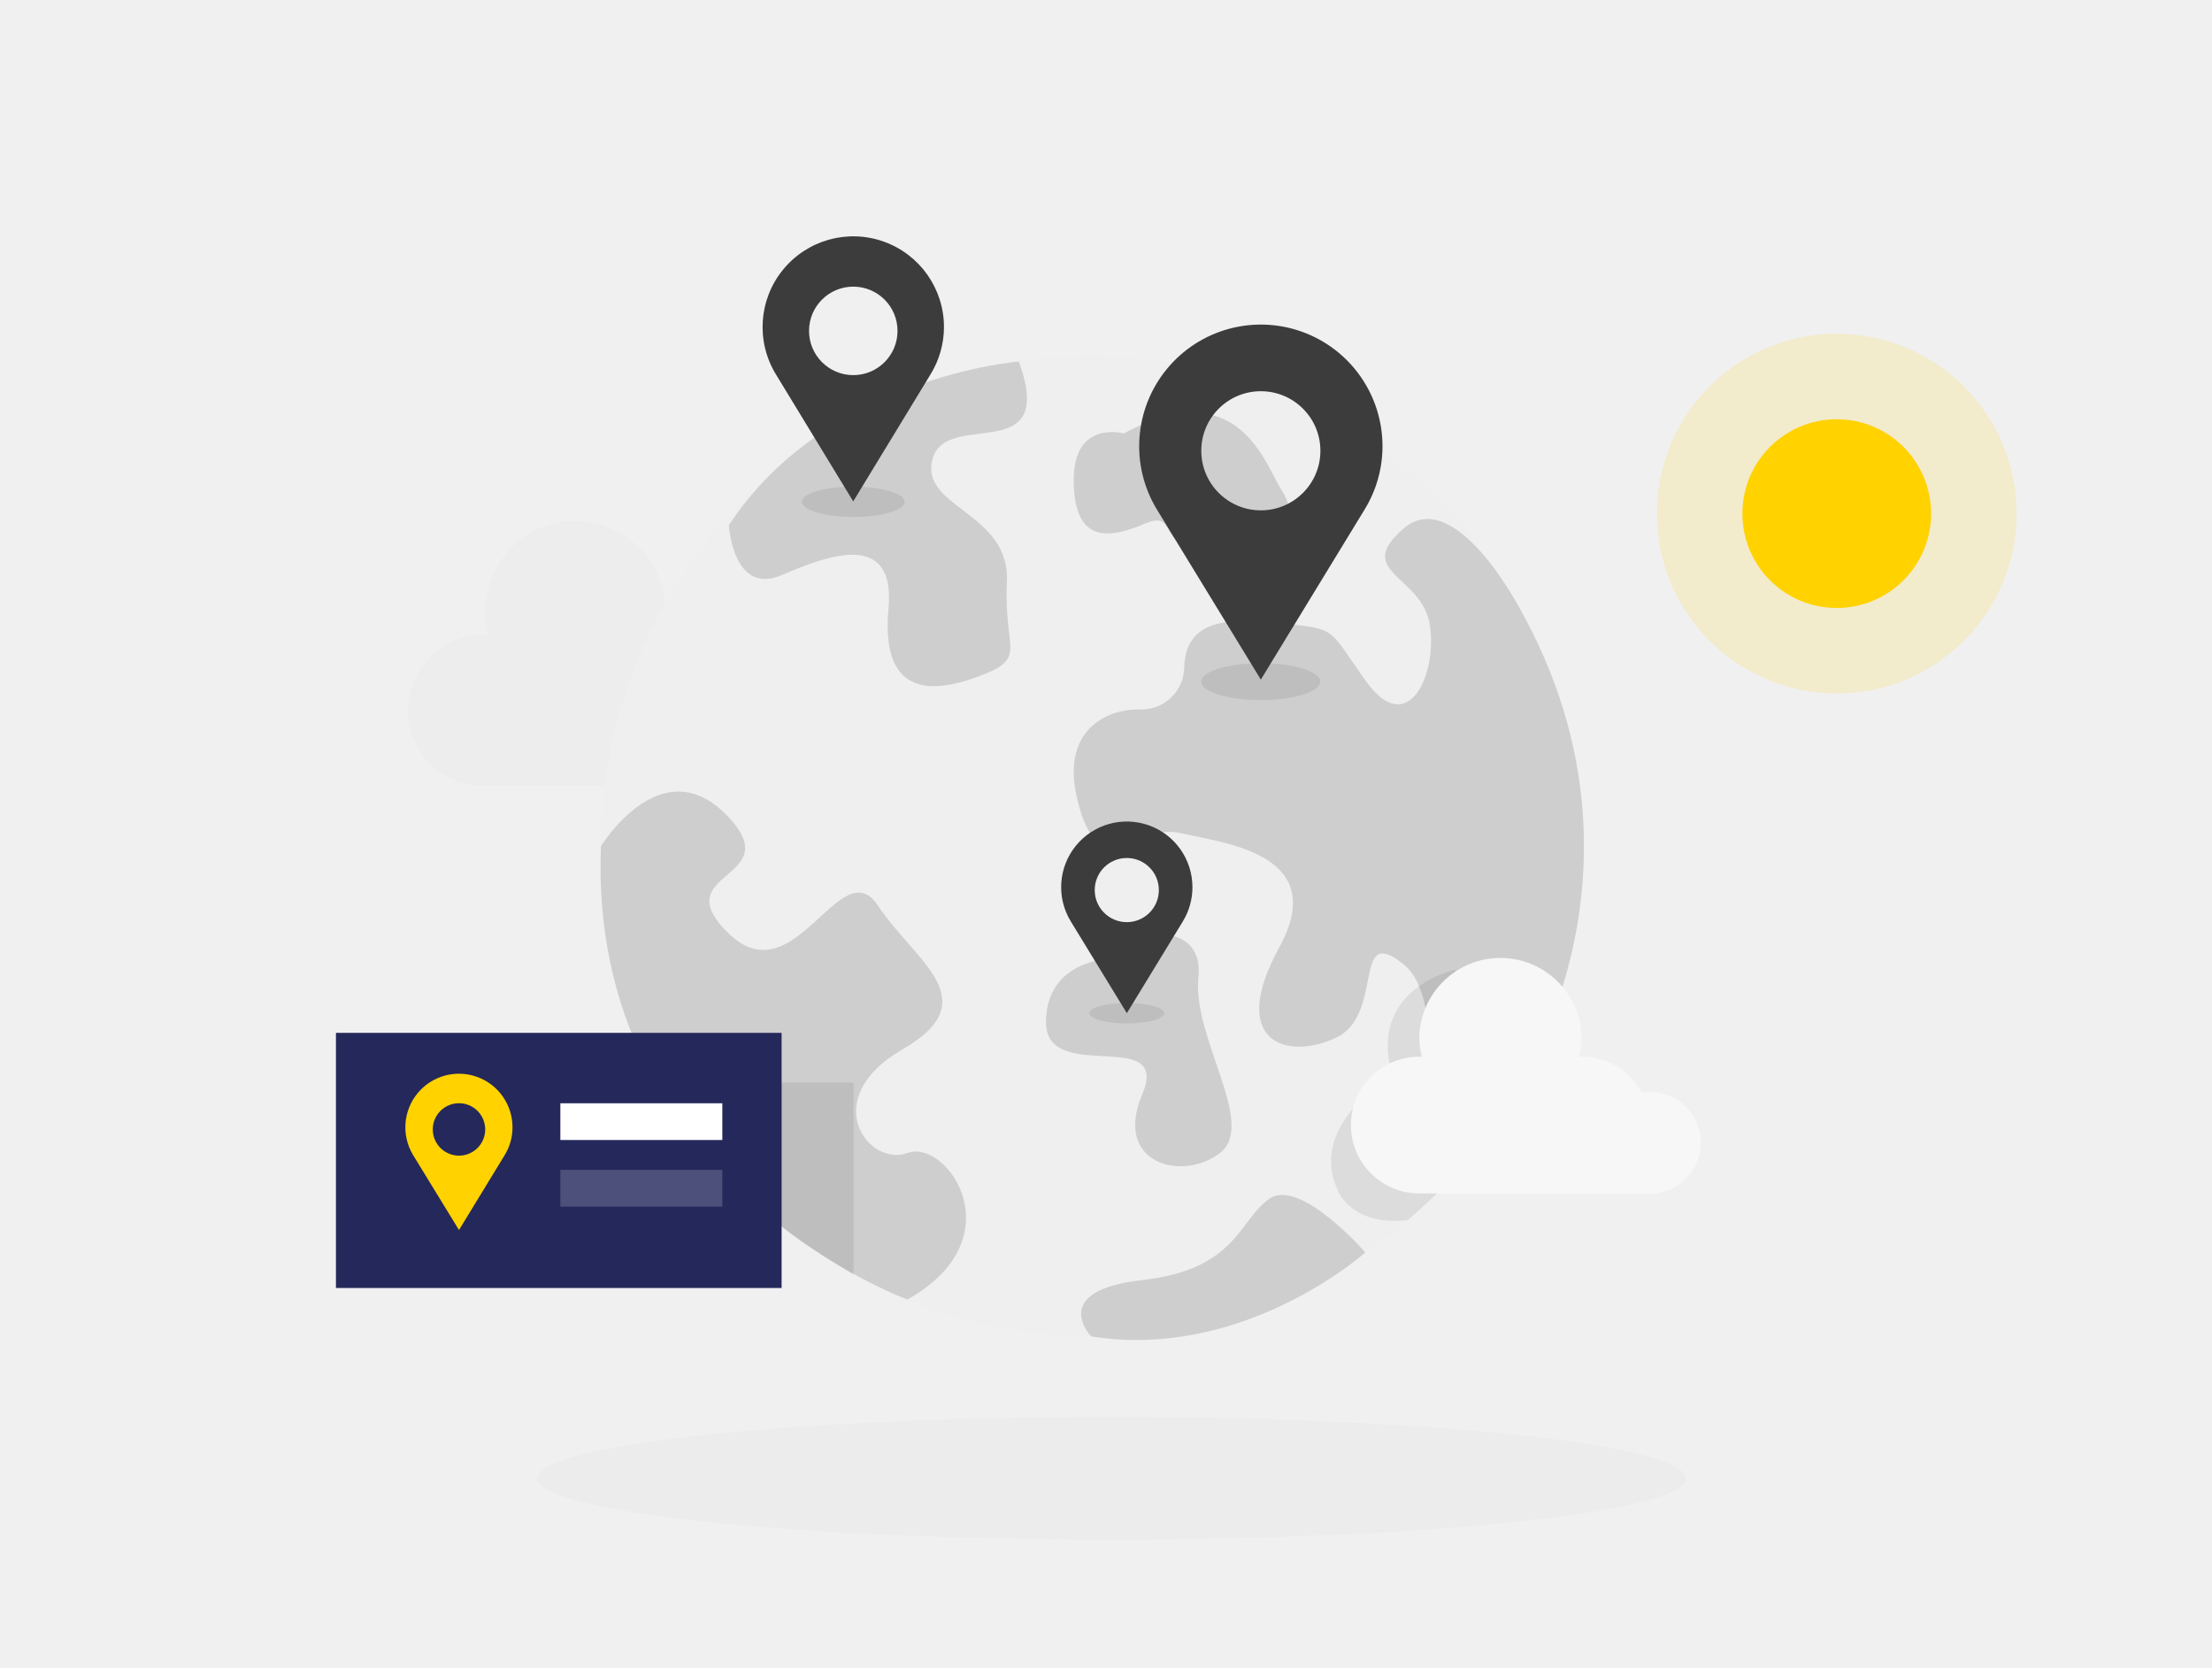
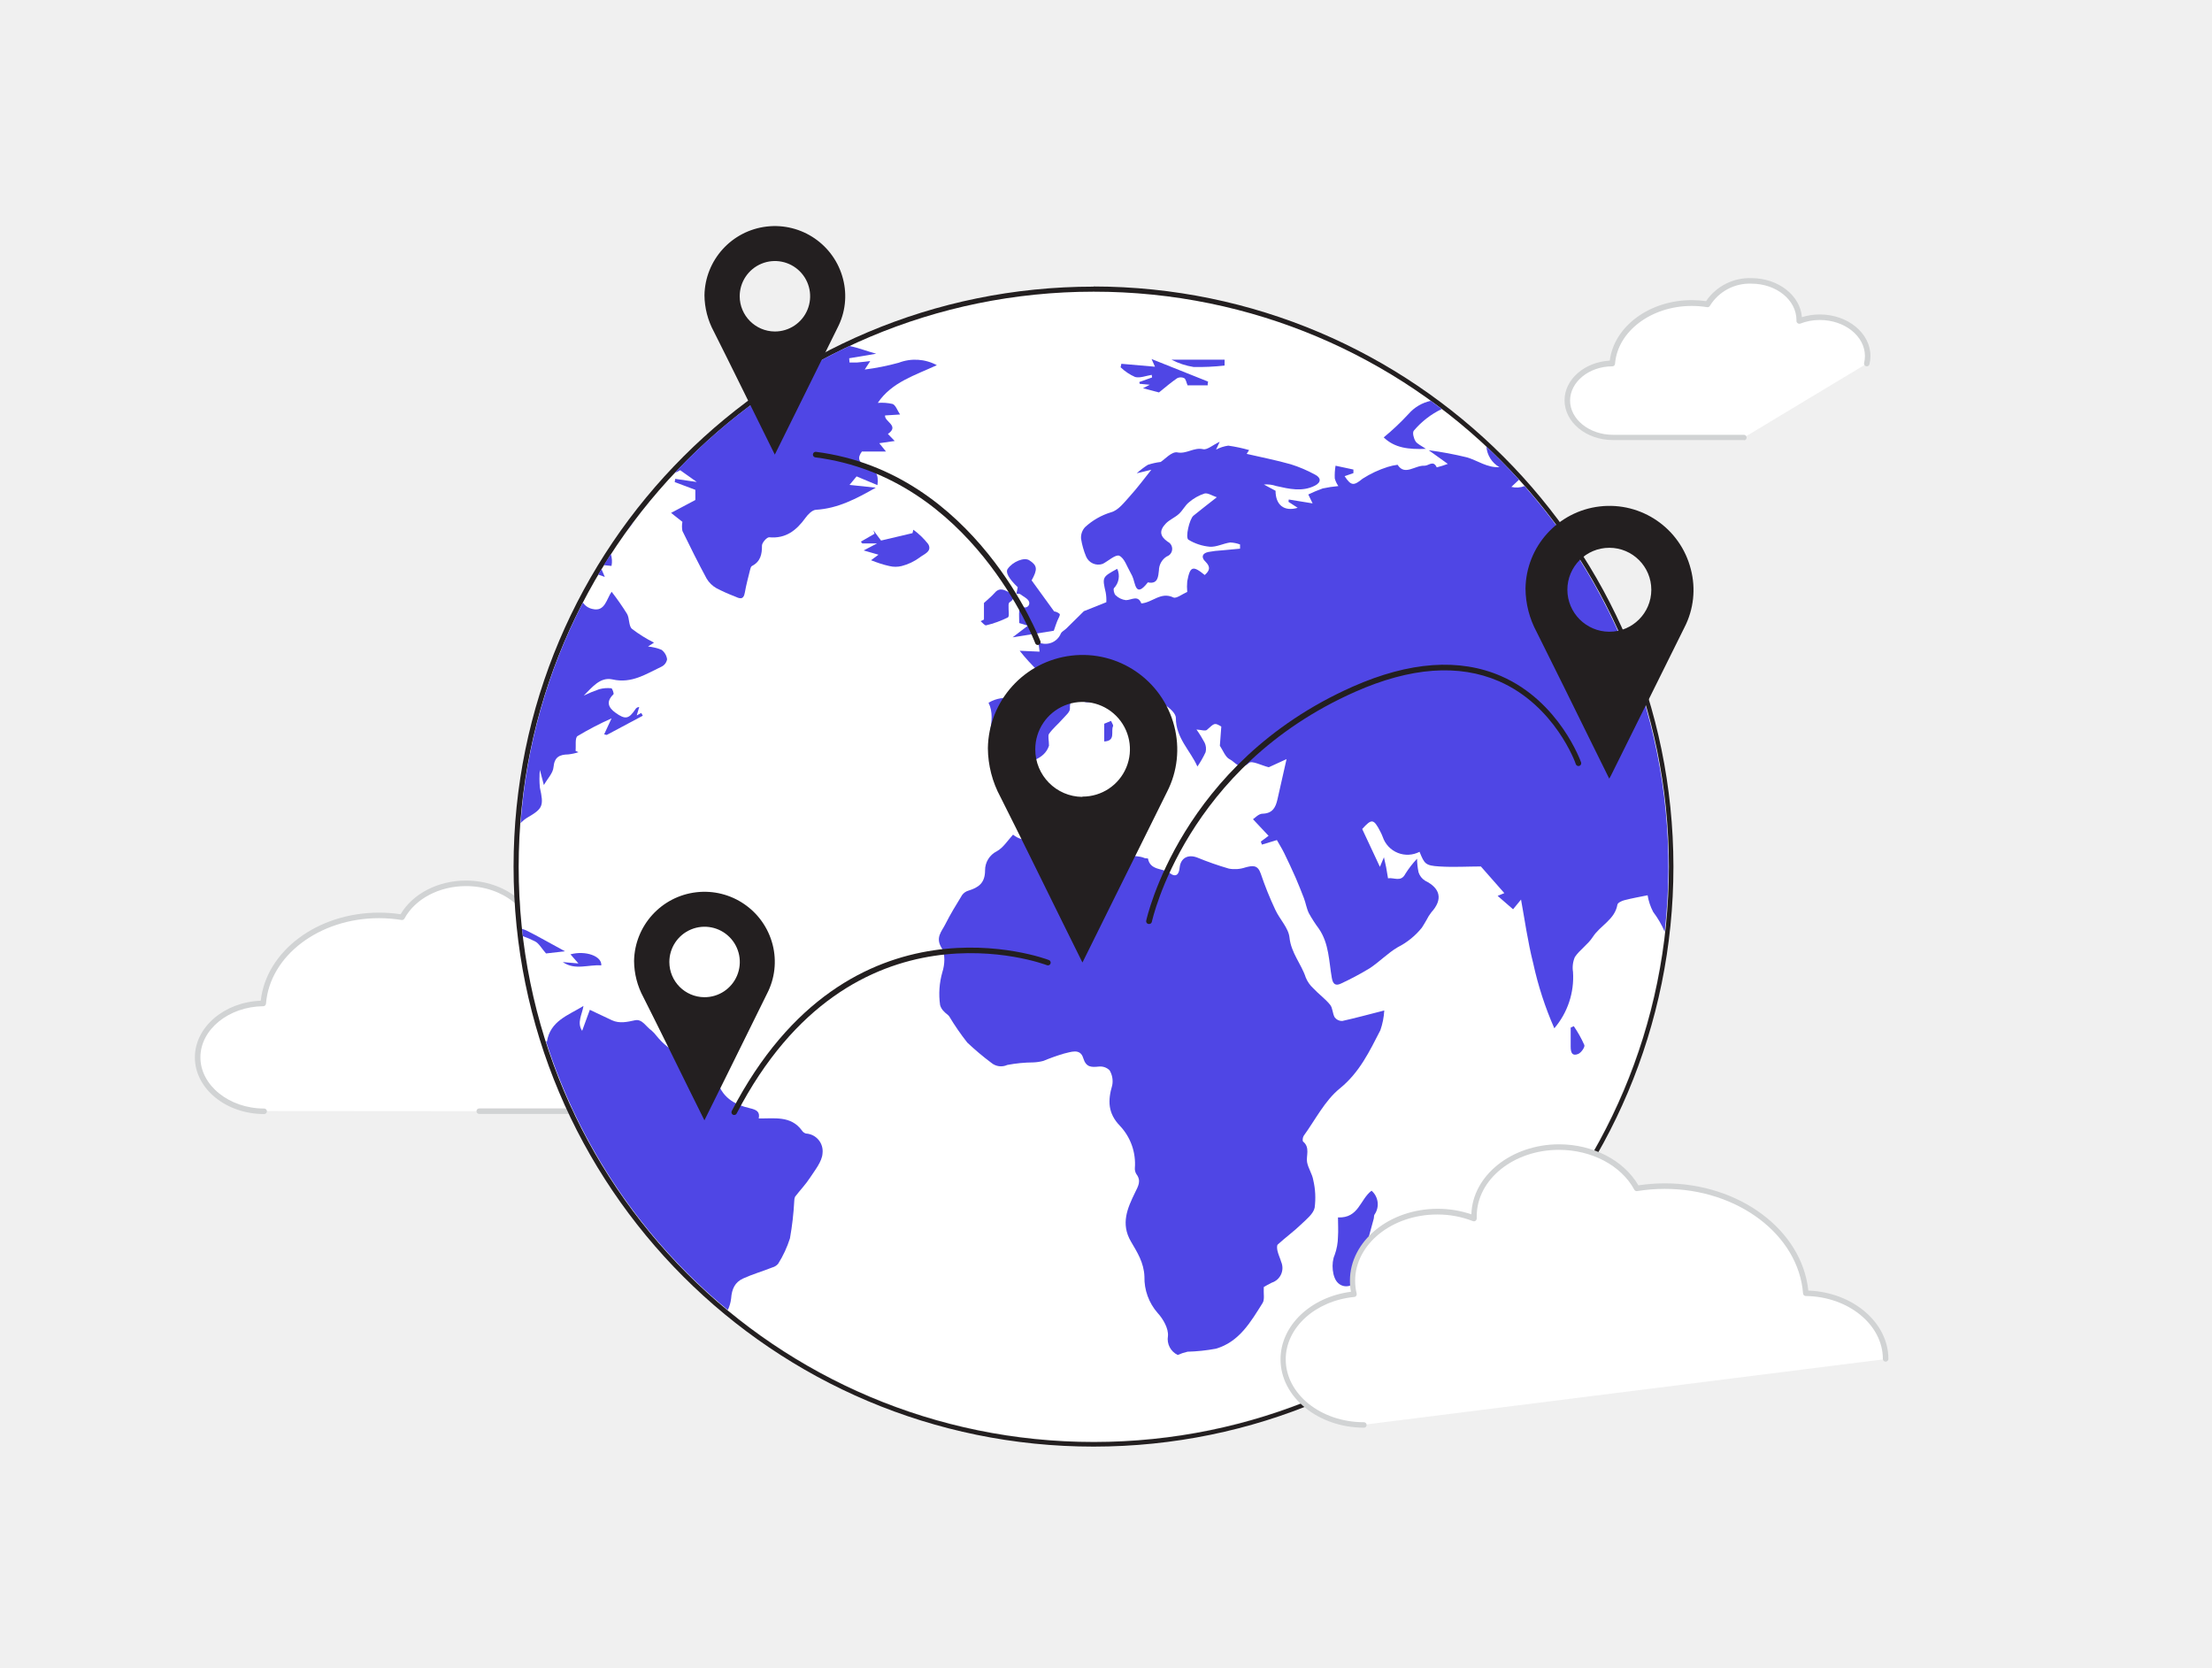
- <svg xmlns="http://www.w3.org/2000/svg" id="Layer_1" data-name="Layer 1" viewBox="0 0 400 300" width="406" height="306" class="illustration styles_illustrationTablet__1DWOa">
-   <defs>
-     <clipPath id="clip-path">
-       <circle cx="-152.26" cy="-45.49" r="97.58" fill="none" />
-     </clipPath>
-   </defs>
-   <ellipse cx="201" cy="266.56" rx="103.82" ry="11.07" fill="#e6e6e6" opacity="0.45" />
-   <circle cx="332.14" cy="92.13" r="17.06" fill="#ffd200" />
-   <circle cx="332.14" cy="92.13" r="32.52" fill="#ffd200" opacity="0.15" />
-   <path d="M144,131.22a10.13,10.13,0,0,0-10.13-10.13,9.69,9.69,0,0,0-1.63.14,13.64,13.64,0,0,0-12-7.19l-.5,0a15.89,15.89,0,0,0,.5-3.92,16.21,16.21,0,1,0-32.41,0,15.89,15.89,0,0,0,.5,3.92l-.5,0a13.66,13.66,0,1,0,0,27.31h47.39v-.1A10.12,10.12,0,0,0,144,131.22Z" fill="#e6e6e6" opacity="0.37" />
-   <circle cx="197.3" cy="152.27" r="88.63" fill="#efefef" />
-   <path d="M131.8,94.25s.78,12.79,9.55,9,20.6-8,19.32,6.07,5.75,16,15.66,12.47,5.11-4.48,5.75-17.26-16-13.42-13.42-22.37,22.53,1.72,15.58-17.52C184.24,64.59,149.27,67.48,131.8,94.25Z" fill="#cecece" />
-   <path d="M205.58,127.56a13,13,0,0,0-5.39,1.18c-3.5,1.67-7.72,5.7-5.32,15.32,3.83,15.39,10.22,3.95,18.53,5.83s27.17,3.81,17.9,20.74,1.28,20.46,10.23,16.3,2.87-20.77,12.14-13.42-1.38,30.52,21.2,21.65c0,0,26-39.35,0-85.79,0,0-11.78-22.54-21.05-14.55s3.49,8.44,4.77,17.61-4.13,20.37-11.52,10.07-4.9-9.39-16.73-10.67c-9.44-1-16,.11-16.19,8.13a7.75,7.75,0,0,1-7.63,7.59Z" fill="#cecece" />
-   <path d="M203.24,77.63s-9.2-2.55-9.08,8.63,6.2,10.54,12.91,7.67,1,6.39,13.75,3.84,13.74-5.56,10.86-10S224,66.45,203.24,77.63Z" fill="#cecece" />
-   <path d="M108.67,152.27s10.81-17.68,22.62-5.73-11.43,10,.51,21.54S152,152.85,158.75,163s19.88,17.08,4.45,26-6.2,21.37.91,18.74,19.73,15.36,0,26.49C164.11,234.28,106.2,213.15,108.67,152.27Z" fill="#cecece" />
-   <path d="M201.33,172.55s-12.14,0-12.18,11.51,22.68.62,17.4,13.09,7.13,15.83,14,10.64-5-20.83-3.84-31.87S202.68,167.44,201.33,172.55Z" fill="#cecece" />
-   <path d="M197.3,240.9s-7.84-8.27,9.25-10.18,17.46-10.87,23-14.71,17.35,9.71,17.35,9.71S225,245.33,197.3,240.9Z" fill="#cecece" />
-   <path d="M141.34,195h13v34.74s-10-5.94-13-8.78S141.34,195,141.34,195Z" opacity="0.08" />
-   <ellipse cx="227.97" cy="122.51" rx="10.77" ry="3.33" opacity="0.08" />
-   <path d="M250,79.85a22,22,0,1,0-40.84,11.46h0L228,122.14l18.72-30.68h0A21.88,21.88,0,0,0,250,79.85ZM228,91.54a10.77,10.77,0,1,1,10.77-10.77A10.77,10.77,0,0,1,228,91.54Z" fill="#3c3c3d" />
-   <ellipse cx="154.3" cy="89.99" rx="9.29" ry="2.74" opacity="0.08" />
-   <path d="M170.7,58.39a16.4,16.4,0,1,0-30.41,8.53h0l14,23L168.24,67h0A16.32,16.32,0,0,0,170.7,58.39Zm-16.4,8.7a8,8,0,1,1,8-8A8,8,0,0,1,154.3,67.09Z" fill="#3c3c3d" />
-   <ellipse cx="203.76" cy="182.46" rx="6.76" ry="1.85" opacity="0.08" />
-   <path d="M263.23,174.58s-16,3.34-11.48,19c0,0-15.14,8.94-10,20.54,0,0,2.15,6.92,12.81,5.77,0,0,4.51-4,5.28-4.84S263.23,174.58,263.23,174.58Z" opacity="0.08" />
-   <path d="M215.63,159.68a11.87,11.87,0,1,0-22,6.18h0l10.14,16.6,10.08-16.52h0A11.82,11.82,0,0,0,215.63,159.68ZM203.76,166a5.8,5.8,0,1,1,5.8-5.8A5.8,5.8,0,0,1,203.76,166Z" fill="#3c3c3d" />
-   <path d="M307.57,205.88a9.16,9.16,0,0,0-9.17-9.17,8.93,8.93,0,0,0-1.47.13A12.35,12.35,0,0,0,286,190.33l-.45,0a14.9,14.9,0,0,0,.45-3.56,14.68,14.68,0,0,0-29.35,0,14.9,14.9,0,0,0,.45,3.56l-.45,0a12.36,12.36,0,1,0,0,24.72H299.6V215A9.18,9.18,0,0,0,307.57,205.88Z" fill="#f7f7f7" />
-   <rect x="60.75" y="186.02" width="80.59" height="46.13" fill="#24285b" />
-   <path d="M92.68,203.08a9.69,9.69,0,1,0-18,5h0L83,221.67l8.23-13.49h0A9.64,9.64,0,0,0,92.68,203.08ZM83,208.22a4.74,4.74,0,1,1,4.74-4.74A4.74,4.74,0,0,1,83,208.22Z" fill="#ffd200" />
-   <rect x="101.33" y="198.75" width="29.29" height="6.64" fill="#fff" />
-   <rect x="101.33" y="210.8" width="29.29" height="6.64" fill="#fff" opacity="0.19" />
+ <svg xmlns="http://www.w3.org/2000/svg" viewBox="0 0 400 300" width="406" height="306" class="illustration styles_illustrationTablet__1DWOa">
+   <g id="_131_world_connection_flatline" data-name="#131_world_connection_flatline">
+     <path d="M86.66,200.18h26.58c6.64,0,12-4.37,12-9.75,0-5-4.61-9.09-10.55-9.68a8.65,8.65,0,0,0,.24-2c0-5.66-5.65-10.24-12.62-10.24a15.05,15.05,0,0,0-5.45,1c0-.11,0-.23,0-.34,0-5.66-5.65-10.24-12.62-10.24-5.17,0-9.61,2.52-11.56,6.13a25.89,25.89,0,0,0-4.17-.33c-11.13,0-20.23,7-20.93,15.92-6.56.07-11.86,4.4-11.86,9.75s5.39,9.75,12,9.75" fill="#fff" />
+     <path d="M113.24,200.68H86.66a.5.5,0,0,1,0-1h26.58c6.35,0,11.52-4.15,11.52-9.25,0-4.66-4.34-8.61-10.1-9.18a.47.47,0,0,1-.36-.21.52.52,0,0,1-.08-.4,8.11,8.11,0,0,0,.23-1.87c0-5.37-5.44-9.74-12.12-9.74a14.46,14.46,0,0,0-5.27,1,.49.49,0,0,1-.47-.06.52.52,0,0,1-.21-.43v-.16a.92.92,0,0,0,0-.16c0-5.37-5.43-9.74-12.12-9.74-4.83,0-9.19,2.3-11.12,5.87a.5.5,0,0,1-.52.26,25.36,25.36,0,0,0-4.09-.33c-10.78,0-19.75,6.79-20.43,15.46a.49.49,0,0,1-.49.46c-6.27.07-11.37,4.22-11.37,9.25s5.17,9.25,11.53,9.25a.5.5,0,0,1,0,1c-6.91,0-12.53-4.6-12.53-10.25,0-5.46,5.3-10,11.91-10.24,1-9,10.27-15.93,21.38-15.93a25.54,25.54,0,0,1,3.91.29c2.18-3.71,6.77-6.09,11.82-6.09,7.09,0,12.88,4.62,13.12,10.36a15.66,15.66,0,0,1,4.93-.79c7.23,0,13.12,4.82,13.12,10.74a9.11,9.11,0,0,1-.14,1.55c6,.82,10.45,5.08,10.45,10.11C125.76,196.08,120.14,200.68,113.24,200.68Z" fill="#d1d3d4" />
+     <circle cx="197.74" cy="155.93" r="103.95" fill="#fff" />
+     <path d="M197.74,52a104,104,0,1,1-103.95,104,104,104,0,0,1,104-104m0-.91A104.87,104.87,0,1,0,302.61,155.93,105,105,0,0,0,197.74,51.06Z" fill="#231f20" />
+     <path d="M275.69,87.15a4,4,0,0,1-2.39.15L274.69,86c-1.88-2.07-3.86-4.06-5.9-6a4.68,4.68,0,0,0,2.35,3.73c-2.2.13-3.91-1.18-5.83-1.76a64.1,64.1,0,0,0-6.95-1.3l3.45,2.47a17.94,17.94,0,0,1-2,.63c-.64-1.39-1.48-.26-2.23-.3-1.7-.1-3.56,1.89-4.85-.17a10.13,10.13,0,0,0-1.79.39,19,19,0,0,0-4.53,2.12c-1.56,1.26-2.05,1.4-3.26-.45l1.59-.55,0-.65-3.23-.69a10.94,10.94,0,0,0-.14,2.31,4.49,4.49,0,0,0,.65,1.37,22.45,22.45,0,0,0-2.83.43,25.14,25.14,0,0,0-2.61,1.09l.78,1.61-4.31-.7L233,90l1.66,1.08c-2.48.74-4-.55-4-3.08l-2.11-1.13a5.42,5.42,0,0,1,2.23.27c2.33.52,4.69,1.1,7-.07,1.18-.6,1.12-1.45,0-2a24,24,0,0,0-4.34-1.85c-2.63-.75-5.32-1.27-8-1.89.13-.2.28-.45.44-.69a27.82,27.82,0,0,0-3.77-.8,6.6,6.6,0,0,0-2.21.72c.22-.46.35-.76.66-1.42-1.26.59-2.27,1.51-3,1.34-1.67-.38-3,.92-4.67.58-1-.19-2.28,1.27-3,1.73a12,12,0,0,0-2.33.52,14.29,14.29,0,0,0-2,1.53l2.64-.64c-1.19,1.48-2.47,3.22-3.91,4.81-1,1.1-2.06,2.52-3.35,2.87a12.12,12.12,0,0,0-4.73,2.7,2.77,2.77,0,0,0-.72,2.09,14,14,0,0,0,.91,3.22,2.4,2.4,0,0,0,3,1.33c1-.51,2.34-1.76,3-1.47.93.43,1.38,1.93,2,3,.13.22.24.45.35.67.59,1.23.52,4.12,2.82,1.14,1.86.4,1.87-1.12,2-2.16A3,3,0,0,1,211,99.87a1.44,1.44,0,0,0,.17-2.65c-1.43-1-1.59-2-.36-3.29.66-.7,1.65-1.08,2.37-1.74s1.11-1.54,1.83-2.11a8.13,8.13,0,0,1,2.8-1.58c.59-.16,1.37.39,2.23.67-1.7,1.34-3,2.33-4.23,3.34-.7.56-1.53,4-.89,4.35a9,9,0,0,0,3.87,1.26c1.2.07,2.43-.6,3.66-.77a5.59,5.59,0,0,1,1.79.36l0,.76c-1.08.1-2.15.19-3.22.3a19.21,19.21,0,0,0-2.53.3c-1.15.25-1.3,1-.5,1.75,1,1,.72,1.65-.14,2.41-2.17-1.77-2.65-1.59-3.16,1.15a10.18,10.18,0,0,0,0,1.91c-.88.38-2,1.26-2.51,1-2.27-1.09-3.78.93-5.79,1.08-.61-1.58-1.75-.61-2.79-.59a3.24,3.24,0,0,1-1.86-.89c-.28-.24-.47-1.1-.29-1.29a3.14,3.14,0,0,0,.58-3.49c-2.74,1.5-2.72,1.5-2.08,4.3a7.86,7.86,0,0,1,.11,1.74l-4.06,1.62c-1.3,1.29-2.23,2.22-3.17,3.13-.33.33-.83.54-1,.92a3,3,0,0,1-4.05,1.57c.07.56.14,1.1.21,1.7l-3.6-.16a35.32,35.32,0,0,0,3.37,3.7c1.44,1.65.26,3.41,0,5.09-3,.24-6.06-1.16-9,.61,1.66,3.38-1.12,6.89.88,10.2l2-.24c.5.66.94,1.24,1.18,1.57,3-.71,6-1.14,6.87-3.76,0-1-.23-1.76,0-2.14.7-1,1.64-1.75,2.42-2.65.53-.61,1.4-1.31,1.37-1.93-.1-1.95,1.07-1.84,2.14-1.41a2.28,2.28,0,0,0,2.8-.5,17.85,17.85,0,0,1,2.14-1.46c.51.65,1,1.35,1.58,2a20.64,20.64,0,0,0,3,3.24c2,1.43,4.3,2.48,3.46,5.67L210,133l-.65-2.28,2.25,1c-.07-.37,0-.63-.14-.69-1.33-.88-2.13-2.46-3.86-2.84a2.73,2.73,0,0,1-1.24-1.09c-.51-.67-.84-1.48-1.37-2.13-1.33-1.61-1.09-2.47.73-3a5.28,5.28,0,0,0,.62,1.16c.2.22.82.2.87.39.48,1.81,2,2.35,3.42,3.19.86.53,2,1.55,2,2.35,0,3.66,2.62,5.9,3.9,8.8a17.88,17.88,0,0,0,1.48-2.59,2.55,2.55,0,0,0-.18-1.73,20.27,20.27,0,0,0-1.47-2.37c.83.05,1.59.32,1.88.07,1.42-1.28,1.38-1.32,2.61-.61-.1,1.34-.19,2.47-.26,3.47.55.82,1,2.07,1.76,2.44,1,.45,1.81,2.17,3.51.67.53-.47,2.32.48,3.53.77a.33.33,0,0,0,.18-.05l3.08-1.41c-.64,2.82-1.14,5.06-1.65,7.3-.33,1.44-.88,2.52-2.69,2.57-.7,0-1.38.77-1.73,1l2.82,3L228,151.43c.06.19.12.37.19.55l2.71-.82c.37.66.89,1.48,1.32,2.35.73,1.47,1.42,3,2.08,4.47.53,1.21,1,2.44,1.49,3.68.34.9.48,1.88.9,2.73a25,25,0,0,0,1.8,2.79c1.86,2.7,1.81,5.89,2.35,8.93.19,1.07.65,1.47,1.64,1a52.78,52.78,0,0,0,5.2-2.77c1.77-1.16,3.26-2.74,5.08-3.81a13.24,13.24,0,0,0,4.36-3.53c.31-.44.55-.93.84-1.39a8.06,8.06,0,0,1,.88-1.4c2.09-2.3,1.66-4.33-1.13-5.7a2.8,2.8,0,0,1-1.19-1.52,12.1,12.1,0,0,1-.27-2.46,17.87,17.87,0,0,0-2.11,2.72c-.8,1.59-2.08.62-3.14.83-.11-.66-.21-1.33-.34-2-.08-.43-.18-.86-.4-1.81l-.73,1.73-3.2-6.84c1.71-1.91,2.07-1.87,3.27.45a8.81,8.81,0,0,1,.45,1,4.72,4.72,0,0,0,6.65,2.67c.89,2.21,1.07,2.49,3.6,2.65s5.18,0,7.49,0l4.24,4.82-1.21.5,2.79,2.42,1.44-1.75c.65,3.51,1.2,7.58,2.21,11.55a61.8,61.8,0,0,0,3.81,11.72A14.21,14.21,0,0,0,284.45,175a4.87,4.87,0,0,1,.34-2.7c.9-1.33,2.37-2.27,3.23-3.61,1.33-2.08,4-3.14,4.46-5.86.06-.35.81-.69,1.3-.81,1.35-.35,2.74-.59,4.16-.88a10,10,0,0,0,1,3,17.16,17.16,0,0,1,2.09,3.59,104,104,0,0,0-25.34-80.58Z" fill="#4f46e5" />
+     <path d="M131.61,236.13a6.46,6.46,0,0,0,.6-2.09c.13-1.76.71-2.94,2.17-3.61,1.71-.78,3.53-1.3,5.29-2a2.06,2.06,0,0,0,1.05-.67,19.86,19.86,0,0,0,2.13-4.59,54.84,54.84,0,0,0,.78-6.8,1.67,1.67,0,0,1,.15-.73c.9-1.17,1.94-2.25,2.74-3.49s2.14-2.86,2.22-4.35a3.2,3.2,0,0,0-3-3.58,1.28,1.28,0,0,1-.73-.55c-2-2.74-5-2.13-7.81-2.18.25-1.18-.35-1.56-1.58-1.84-2.86-.66-5.15-2-6-5.23-.87-3.41-2.55-4.36-6.11-4.56a6.57,6.57,0,0,1-2.9-1.4,13.08,13.08,0,0,1-1.86-1.86,6.62,6.62,0,0,0-.92-1c-1-.68-1.69-2.14-3-1.86s-2.78.65-4.17,0-2.51-1.18-4-1.89l-1.39,3.8c-1-1.49,0-2.95.24-4.5-2.77,1.71-6,2.68-6.61,6.46l-.18-.11A104,104,0,0,0,131.61,236.13Z" fill="#4f46e5" />
+     <path d="M110.75,122.11c3.49.8,6.09-1,8.88-2.31a1.82,1.82,0,0,0,1-1.33,2.53,2.53,0,0,0-1-1.71,8.54,8.54,0,0,0-2.45-.6c.42-.27.9-.59,1.09-.7a24.29,24.29,0,0,1-4-2.5c-.61-.55-.41-1.89-.88-2.7a46.23,46.23,0,0,0-2.79-4c-.94,1.31-1.19,3.68-3.47,3.11a2.72,2.72,0,0,1-1.72-1.16,103.27,103.27,0,0,0-11.27,39.89,6.05,6.05,0,0,1,1.21-1c2.84-1.63,3-2.14,2.28-5.42a16,16,0,0,1,0-3.21c.3,1.11.51,1.92.72,2.74.68-1.19,1.65-2.17,1.74-3.22.17-1.87,1.1-2.29,2.68-2.32a9.17,9.17,0,0,0,1.84-.4l-.53-.24c.1-.93-.14-2.35.36-2.68a57.45,57.45,0,0,1,6.15-3.2l-1.34,2.89.47.11,6.52-3.48c-.1-.17-.19-.34-.29-.5l-.81.46.45-1.53a.83.83,0,0,0-.7.42c-1.18,1.75-1.81,1.89-3.57.63-1.31-.94-1.79-2-.39-3.35.13-.12-.21-1.07-.38-1.09a6,6,0,0,0-2.19.17,26,26,0,0,0-2.79,1.15C107,123.63,108.51,121.6,110.75,122.11Z" fill="#4f46e5" />
+     <path d="M200.64,192.78a3.84,3.84,0,0,1,.49,2.7c-.81,2.76-.83,5.07,1.42,7.38a10,10,0,0,1,2.67,7.61,1.82,1.82,0,0,0,.27,1.08c.92,1.23.36,2.12-.25,3.37-1.34,2.76-2.63,5.59-.73,8.83,1.12,1.91,2.35,3.81,2.44,6.34a9.63,9.63,0,0,0,2.39,6.58c1,1.08,2,2.84,1.86,4.18a3.19,3.19,0,0,0,1.77,3.41,9.42,9.42,0,0,1,1.78-.59,33,33,0,0,0,5.11-.54c4.23-1.22,6.31-4.85,8.46-8.27.4-.63.14-1.67.21-2.88.25-.14.83-.5,1.44-.79a2.79,2.79,0,0,0,1.71-3.76c-.19-.66-.51-1.29-.67-2-.09-.37-.14-1,.06-1.15,1.41-1.29,3-2.44,4.34-3.75.9-.86,2.09-1.81,2.32-2.89a13.91,13.91,0,0,0-.25-5c-.18-1.11-.92-2.13-1.12-3.25s.59-2.63-.71-3.71c-.16-.13-.08-.8.11-1.06,2.11-2.91,3.81-6.35,6.51-8.54,3.58-2.9,5.37-6.71,7.34-10.53a13,13,0,0,0,.71-3.58c-2.73.69-5.15,1.36-7.6,1.9a1.63,1.63,0,0,1-1.36-.65c-.41-.69-.35-1.7-.84-2.29-.89-1.09-2.08-1.94-3.07-3a5.44,5.44,0,0,1-1.32-1.9c-.81-2.48-2.66-4.45-2.95-7.26-.18-1.73-1.77-3.28-2.56-5a61.4,61.4,0,0,1-2.63-6.53c-.55-1.63-1.47-1.49-2.77-1.14a6,6,0,0,1-3,.22,56,56,0,0,1-5.72-2c-1.68-.64-3,.09-3.18,1.79-.11,1.23-.64,1.9-1.82,1s-3.49-.4-3.91-2.6c0-.08-.45,0-.65-.11-1.78-.77-4.2.21-5.2-1.68.49-1.43.89-2.63,1.33-3.94a15.29,15.29,0,0,0-2.47-.34c-2.16.08-4.32.15-6.45.44a18.13,18.13,0,0,0-4.46,1.18c-2.27.93-4.46,1.76-6.5.12-1,1.1-1.8,2.38-2.93,3a3.84,3.84,0,0,0-2.13,3.47c0,2.29-1.2,3.09-3,3.65a2.16,2.16,0,0,0-1.15.8c-1.07,1.74-2.14,3.49-3.06,5.32-.64,1.28-1.82,2.37-.64,4.25.69,1.08.57,3,.13,4.37A14.21,14.21,0,0,0,170,181a2.55,2.55,0,0,0,.73,1.18c.27.32.69.53.92.86a45,45,0,0,0,3.26,4.73,49.15,49.15,0,0,0,4.32,3.64,2.73,2.73,0,0,0,2.92.41,26.11,26.11,0,0,1,4.71-.46,8.42,8.42,0,0,0,1.81-.27,38.22,38.22,0,0,1,3.67-1.31c1.25-.27,3-1.06,3.55.82.53,1.7,1.49,1.64,2.85,1.51A2.39,2.39,0,0,1,200.64,192.78Z" fill="#4f46e5" />
+     <path d="M122,84.76a4.81,4.81,0,0,0,1-.48l3,2.13-3.9-.56-.09.58,3.73,1.4v1.84L121.35,92l2.05,1.62a4.4,4.4,0,0,0,0,1.64c1.41,2.9,2.85,5.79,4.38,8.62a4.87,4.87,0,0,0,1.78,1.74,30.82,30.82,0,0,0,3.26,1.46c.84.37,1.62.79,1.87-.67s.62-2.75.95-4.12c.06-.25.15-.6.34-.69,1.54-.8,1.82-2.1,1.81-3.7,0-.52.9-1.53,1.31-1.49,3,.28,4.93-1.26,6.56-3.52.45-.63,1.21-1.4,1.87-1.45,4-.24,7.31-2,10.84-4l-4.75-.5,1.28-1.54,3.77,1.58c.28-2-.42-2.88-1.87-3.45-1.62-.63-1.78-1.5-.94-2.63h4.35L159,79.4l2.79-.4-1.23-1.28c2.17-1.48-.68-2.22-.51-3.34l2.71-.17c-.5-.75-.77-1.65-1.33-1.9a8.63,8.63,0,0,0-2.7-.2c2.51-3.75,6.77-5,10.68-6.82a8.27,8.27,0,0,0-6.89-.44,44.54,44.54,0,0,1-6.15,1.23l1-1.53c-.8.09-1.6.19-2.41.26-.44,0-.89,0-1.34,0l-.06-.77,4.89-.82c-1.66-.45-3.25-1.08-4.85-1.4A104.38,104.38,0,0,0,122,84.76Z" fill="#4f46e5" />
+     <path d="M108.76,102.15c-.2.33-.39.67-.59,1,.4.13.8.27,1.2.43Z" fill="#4f46e5" />
+     <path d="M114.44,93.85l-.06,0c-.31.41-.61.82-.91,1.24C113.8,94.66,114.12,94.25,114.44,93.85Z" fill="#4f46e5" />
+     <path d="M110.58,101.59a4.25,4.25,0,0,0-.12-2.14c-.43.67-.85,1.33-1.27,2Z" fill="#4f46e5" />
+     <path d="M241.35,226.18c-.66,1.42-.47,4.15.67,5.12a2.1,2.1,0,0,0,3.39-.87c1.08-3.58,2-7.19,3-10.79.08-.27,0-.62.19-.83a3.25,3.25,0,0,0-.58-4.25c-2.09,1.56-2.31,5-6.07,4.83,0,1.22.08,2.35,0,3.47A10.13,10.13,0,0,1,241.35,226.18Z" fill="#4f46e5" />
+     <path d="M191.17,111.59c.17-.46.61-1.12.45-1.32a1.83,1.83,0,0,0-1-.46c-1.46-2-2.72-3.75-4.07-5.61,1.1-2,1.05-2.68-.42-3.63-.91-.6-3,.23-3.91,1.56-.43.61.2,1.77,1.82,3.31l-.23,1.17c.32,0,.55,0,.68.09.58.44,1.44.82,1.61,1.4s-.36,1.29-1.32.89a1.36,1.36,0,0,0-.47.69c-.07.69,0,1.38,0,2.24l1.56.47-2.76,2.11,7.45-1.19C190.88,112.39,191,112,191.17,111.59Z" fill="#4f46e5" />
+     <path d="M254.72,74.1a46,46,0,0,1-4.5,4.25c2,1.93,4.52,2.19,7.62,2.07-.85-.6-1.56-.87-1.88-1.39s-.58-1.53-.31-1.88a15.12,15.12,0,0,1,5.07-3.93c-.66-.5-1.32-1-2-1.48A7.38,7.38,0,0,0,254.72,74.1Z" fill="#4f46e5" />
+     <path d="M160.82,101.61a4.67,4.67,0,0,0,2.23,0,9.47,9.47,0,0,0,3.22-1.52c.72-.6,2.37-1.09,1.58-2.45a13.32,13.32,0,0,0-2.69-2.6l-.15.62L159.32,97l-1.38-1.85.21.62-2.48,1.43.26.32h2.67l-2.42,1.27,2.68.77-1.35,1C158.63,101,159.71,101.37,160.82,101.61Z" fill="#4f46e5" />
+     <path d="M209.58,70.22c1.22-1,2.22-1.84,3.3-2.58a1.42,1.42,0,0,1,1.27,0c.31.21.38.78.6,1.3h3.64c0-.23,0-.46.07-.68l-10.22-4.08c.43,1,.59,1.31.62,1.39l-6.08-.53-.14.63a9,9,0,0,0,2.63,1.76c.89.23,2-.23,3-.39l.06.47-2.31.83.08.32,1.82.17-1.23.63Z" fill="#4f46e5" />
+     <path d="M182.55,108.17c.87-.52,1-1.27.14-1.69s-1.85-1.19-2.84,0c-.54.61-1.18,1.12-1.92,1.81v3l-.6.29c.33.27.73.81,1,.75a18.26,18.26,0,0,0,3.93-1.43c.31-.18.08-1.33.12-2C182.36,108.57,182.41,108.26,182.55,108.17Z" fill="#4f46e5" />
+     <path d="M95.2,167.51a3.8,3.8,0,0,0-.8-.28l.15,1.31a16.36,16.36,0,0,1,2.19.93c.74.37,1.2,1.3,2,2.19l3.43-.39C99.64,169.91,97.46,168.64,95.2,167.51Z" fill="#4f46e5" />
+     <path d="M108.73,173.82c.15-1.68-2.85-2.74-5.57-2l1.44,1.65-2.83-.25C104,174.77,106.41,173.63,108.73,173.82Z" fill="#4f46e5" />
+     <path d="M221.45,64.3h-9.6a13,13,0,0,0,4,1.32,43.67,43.67,0,0,0,5.59-.26C221.45,65,221.45,64.65,221.45,64.3Z" fill="#4f46e5" />
+     <path d="M285.37,189.84c.54-.21,1.27-1.24,1.13-1.62a21.28,21.28,0,0,0-1.91-3.41l-.56.26c0,1.15,0,2.3,0,3.44S284.33,190.25,285.37,189.84Z" fill="#4f46e5" />
+     <path d="M200.92,129.61l-1.24.51v3.21c2.13-.11,1.16-1.83,1.59-2.75C201.37,130.37,201.06,130,200.92,129.61Z" fill="#4f46e5" />
+     <path d="M207.82,134.84h-3.39l-.1.4,3.1,1.88C207.57,136.27,207.71,135.51,207.82,134.84Z" fill="#4f46e5" />
+     <path d="M195.74,173.3l-3.54-7.15c-3.76-7.6-7.47-15.22-11.29-22.79a18.81,18.81,0,0,1-2.27-8.81,17.12,17.12,0,0,1,33.7-4,16.73,16.73,0,0,1-1.29,11.87q-4.73,9.54-9.46,19.07-2.78,5.59-5.54,11.19Zm0-30a8.56,8.56,0,1,0-8.53-8.56A8.58,8.58,0,0,0,195.72,143.35Z" fill="#231f20" />
+     <path d="M291,140.05c-1.07-2.18-2.11-4.26-3.14-6.35-3.33-6.74-6.63-13.49-10-20.2a16.76,16.76,0,0,1-2-7.82,15.18,15.18,0,0,1,29.89-3.51,14.77,14.77,0,0,1-1.14,10.52q-4.2,8.46-8.39,16.91l-4.92,9.92C291.2,139.67,291.12,139.82,291,140.05Zm0-26.56a7.59,7.59,0,1,0-7.57-7.59A7.61,7.61,0,0,0,291,113.49Z" fill="#231f20" />
+     <path d="M140.11,81.46c-.9-1.82-1.77-3.57-2.63-5.32-2.8-5.65-5.56-11.31-8.4-16.94a14.06,14.06,0,0,1-1.69-6.55,12.73,12.73,0,0,1,25.06-2.94,12.38,12.38,0,0,1-1,8.82l-7,14.17L140.34,81Zm0-22.26a6.37,6.37,0,1,0-6.35-6.36A6.39,6.39,0,0,0,140.1,59.2Z" fill="#231f20" />
+     <path d="M127.38,201.83c-.91-1.82-1.77-3.57-2.64-5.32-2.79-5.65-5.55-11.31-8.39-16.93a14,14,0,0,1-1.69-6.56,12.73,12.73,0,0,1,25.06-2.94,12.49,12.49,0,0,1-1,8.82l-7,14.18q-2.06,4.15-4.12,8.31C127.54,201.52,127.47,201.65,127.38,201.83Zm0-22.26a6.37,6.37,0,1,0-6.34-6.36A6.37,6.37,0,0,0,127.36,179.57Z" fill="#231f20" />
+     <path d="M207.76,166.33h-.1a.5.5,0,0,1-.39-.59c.06-.28,6.22-28.53,37.34-42.32,10.28-4.55,19.32-5.19,26.86-1.9,10.55,4.6,14.4,15.48,14.44,15.59a.51.51,0,0,1-.31.64.51.51,0,0,1-.64-.31c0-.11-3.75-10.59-13.9-15-7.28-3.16-16-2.52-26,1.91-30.64,13.57-36.71,41.32-36.77,41.6A.49.49,0,0,1,207.76,166.33Z" fill="#231f20" />
+     <path d="M132.77,200.87a.59.59,0,0,1-.23-.05.5.5,0,0,1-.21-.68c21.23-40.92,57-27.44,57.31-27.3a.5.5,0,1,1-.36.93c-.35-.14-35.26-13.27-56.07,26.83A.5.5,0,0,1,132.77,200.87Z" fill="#231f20" />
+     <path d="M187.67,115.89a.5.5,0,0,1-.47-.33c-.11-.3-11.5-30-39.76-33.6a.5.5,0,1,1,.12-1c28.87,3.69,40.47,33.94,40.58,34.24a.5.5,0,0,1-.29.65A.57.57,0,0,1,187.67,115.89Z" fill="#231f20" />
+     <path d="M337.58,65a6.1,6.1,0,0,0,.16-1.36c0-3.88-3.88-7-8.66-7a10.27,10.27,0,0,0-3.73.69c0-.08,0-.16,0-.24,0-3.87-3.88-7-8.66-7a8.9,8.9,0,0,0-7.93,4.21,17.81,17.81,0,0,0-2.86-.23C298.27,54,292,58.86,291.55,65c-4.5,0-8.13,3-8.13,6.69s3.69,6.69,8.25,6.69h23.68" fill="#fff" />
+     <path d="M315.35,78.83H291.67c-4.83,0-8.75-3.23-8.75-7.19,0-3.79,3.63-6.93,8.18-7.17.76-6.17,7.16-10.94,14.81-10.94a18.83,18.83,0,0,1,2.6.18,9.52,9.52,0,0,1,8.19-4.16c4.86,0,8.85,3.13,9.14,7.06a10.69,10.69,0,0,1,3.24-.49c5.05,0,9.16,3.37,9.16,7.52a6.24,6.24,0,0,1-.18,1.48.5.5,0,0,1-.6.37.5.5,0,0,1-.37-.61,5.26,5.26,0,0,0,.15-1.24c0-3.6-3.66-6.52-8.16-6.52a9.68,9.68,0,0,0-3.55.66.53.53,0,0,1-.67-.61c0-3.69-3.66-6.62-8.16-6.62a8.43,8.43,0,0,0-7.49,4,.48.48,0,0,1-.52.25,17.18,17.18,0,0,0-2.78-.22c-7.31,0-13.4,4.59-13.86,10.46a.49.49,0,0,1-.49.46c-4.21,0-7.64,2.82-7.64,6.19s3.47,6.19,7.75,6.19h23.68a.5.5,0,0,1,0,1Z" fill="#d1d3d4" />
+     <path d="M341,245c0-6.5-6.45-11.78-14.44-11.87-.84-10.81-11.92-19.37-25.46-19.37a31.29,31.29,0,0,0-5.08.41c-2.37-4.4-7.78-7.47-14.07-7.47-8.48,0-15.36,5.58-15.36,12.46,0,.14,0,.28,0,.42a18.31,18.31,0,0,0-6.63-1.23c-8.49,0-15.36,5.58-15.36,12.46a10.13,10.13,0,0,0,.29,2.41c-7.23.72-12.84,5.71-12.84,11.78,0,6.55,6.55,11.87,14.63,11.87" fill="#fff" />
+     <path d="M246.69,257.41c-8.34,0-15.13-5.55-15.13-12.37,0-6.09,5.44-11.26,12.74-12.21a10.29,10.29,0,0,1-.19-2c0-7.15,7.11-13,15.86-13a18.72,18.72,0,0,1,6.1,1c.2-7,7.24-12.66,15.86-12.66,6.14,0,11.72,2.9,14.34,7.42a32,32,0,0,1,4.81-.36c13.5,0,24.79,8.48,25.92,19.39,8,.28,14.48,5.75,14.48,12.35a.5.5,0,0,1-1,0c0-6.18-6.25-11.28-13.94-11.37a.49.49,0,0,1-.49-.46c-.83-10.6-11.8-18.91-25-18.91a30.85,30.85,0,0,0-5,.4.49.49,0,0,1-.52-.26c-2.36-4.37-7.71-7.2-13.63-7.2-8.19,0-14.86,5.36-14.86,12,0,.07,0,.14,0,.2l0,.2a.55.55,0,0,1-.21.43.51.51,0,0,1-.48.06,17.57,17.57,0,0,0-6.44-1.2c-8.2,0-14.86,5.36-14.86,12a9.58,9.58,0,0,0,.28,2.3.51.51,0,0,1-.08.4.47.47,0,0,1-.36.21c-7.06.7-12.39,5.55-12.39,11.28,0,6.27,6.34,11.37,14.13,11.37a.5.5,0,0,1,0,1Z" fill="#d1d3d4" />
+   </g>
</svg>
